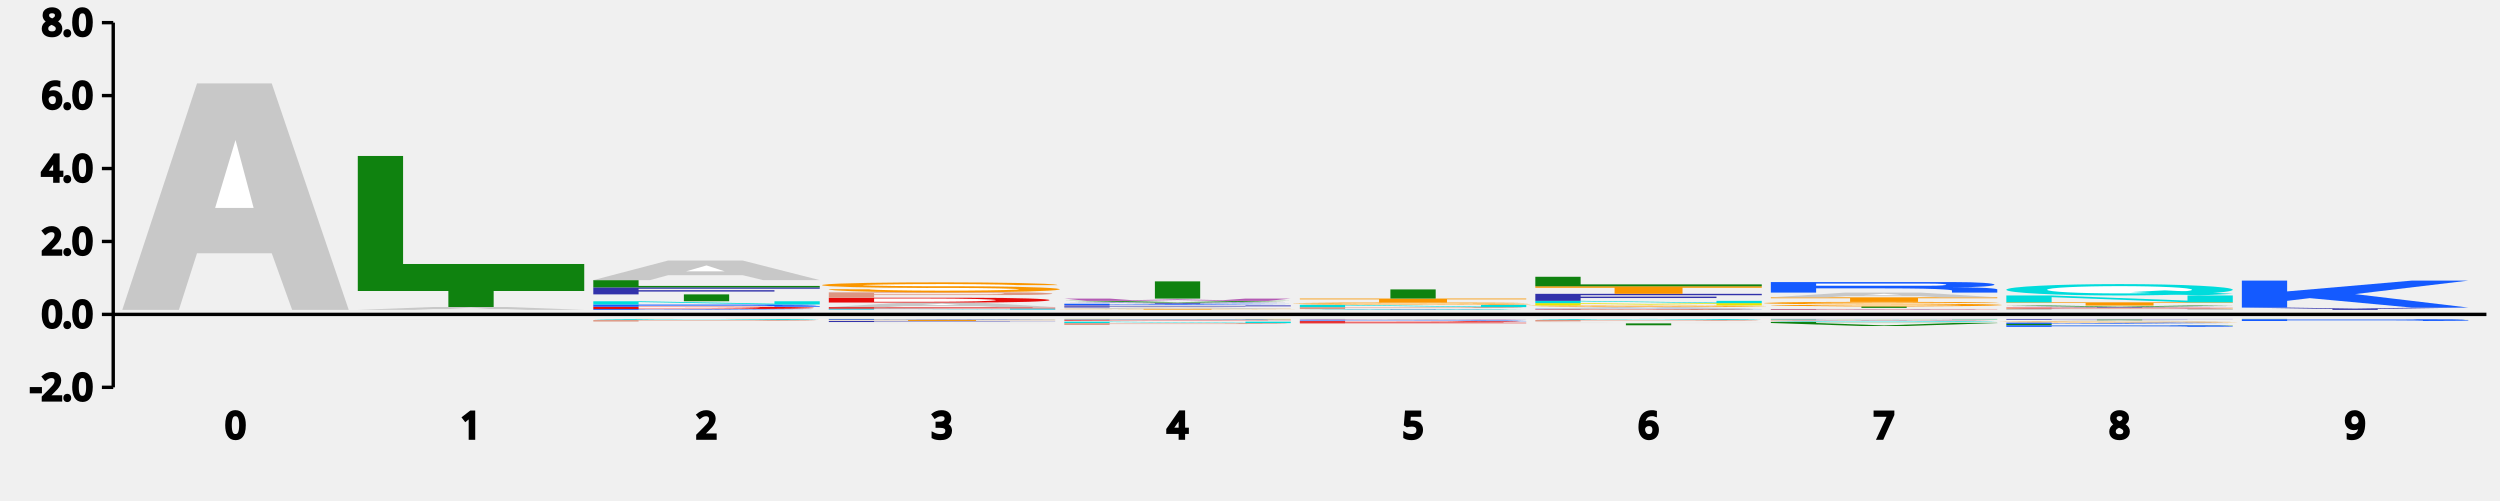
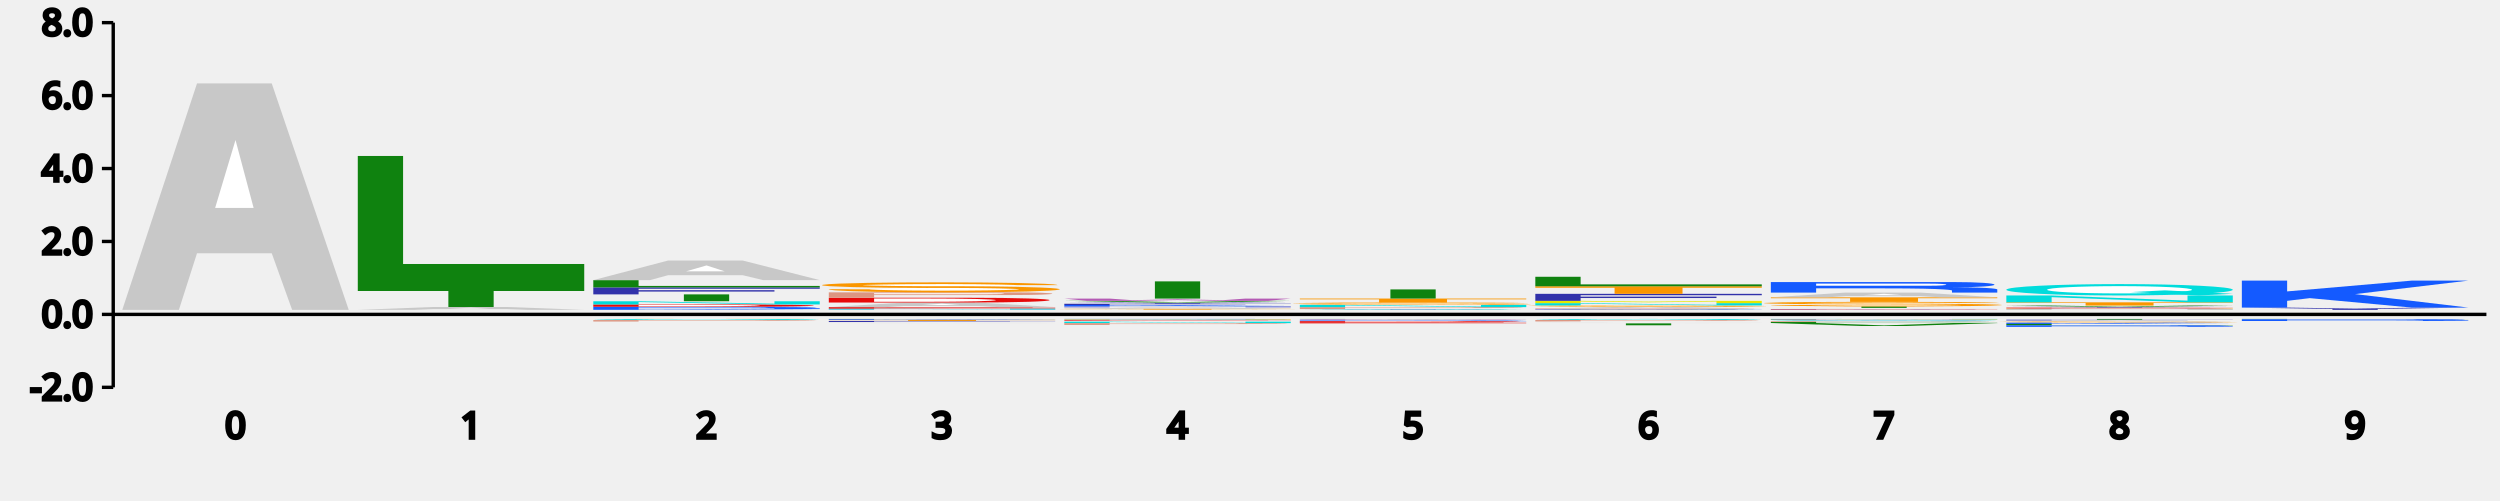
<svg xmlns="http://www.w3.org/2000/svg" baseProfile="full" height="100%" version="1.1" viewBox="0 0 1104 221.045" width="100%">
  <defs />
  <g id="0_A" transform="translate(54 36.83582) scale(1 1.0)">
    <path d="M 0 100 L 33 0 L 66 0 L 100 100 L 75 100 L 66 75 L 33 75 L 25 100 L 0 100" fill="#C8C8C8" />
    <path d="M 41 55 L 50 25 L 58 55 L 41 55" fill="white" />
  </g>
  <g id="1_A" transform="translate(158 135.5724) scale(1 0.01263409)">
    <path d="M 0 100 L 33 0 L 66 0 L 100 100 L 75 100 L 66 75 L 33 75 L 25 100 L 0 100" fill="#C8C8C8" />
    <path d="M 41 55 L 50 25 L 58 55 L 41 55" fill="white" />
  </g>
  <g id="1_I" transform="translate(158 128.5046) scale(1 0.07067797)">
    <path d="M 40 0 L 60 0 L 60 100 L 40 100 L 40 0" fill="#0F820F" />
  </g>
  <g id="1_L" transform="translate(158 68.87627) scale(1 0.5962834)">
    <path d="M 0 0 L 0 100 L 100 100 L 100 80 L 20 80 L 20 0 L 0 0" fill="#0F820F" />
  </g>
  <g id="1_G" transform="translate(158 140.8358) scale(1 0.003283269)">
    <path d="M 100 28 C 100 -13 0 -13 0 50 C 0 113 100 113 100 72 L 100 48 L 55 48 L 55 72 L 75 72 C 75 90 30 90 30 50 C 30 10 75 5 75 28 L 100 28" fill="#EBEBEB" />
  </g>
  <g id="2_K" transform="translate(262 136.4715) scale(1 0.003643459)">
    <path d="M 0 0 L 20 0 L 20 40 L 75 0 L 100 0 L 50 50 L 100 100 L 75 100 L 30 65 L 20 75 L 20 100 L 0 100 L 0 0" fill="#145AFF" />
  </g>
-   <g id="2_D" transform="translate(262 135.4629) scale(1 0.01008525)">
+   <g id="2_R" transform="translate(262 135.4629) scale(1 0.01008525)">
+     <path d="M 0 0 L 80 0 C 105 0 105 50 80 50 C 100 50 100 70 100 70 L 100 100 L 80 100 L 80 80 C 80 80 80 60 50 60 L 20 60 L 20 100 L 0 100 L 0 0" fill="#145AFF" />
+     <path d="M 20 15 L 70 15 C 80 15 80 35 70 35 L 20 35 L 20 15" fill="white" />
+   </g>
+   <g id="2_D" transform="translate(262 134.4544) scale(1 0.01008525)">
    <path d="M 0 0 L 60 0 C 110 0 110 100 60 100 L 0 100 L 0 0" fill="#E60A0A" />
    <path d="M 20 15 L 40 15 C 85 15 85 85 40 85 L 20 85 L 20 15" fill="white" />
-   </g>
-   <g id="2_R" transform="translate(262 134.4544) scale(1 0.01008525)">
-     <path d="M 0 0 L 80 0 C 105 0 105 50 80 50 C 100 50 100 70 100 70 L 100 100 L 80 100 L 80 80 C 80 80 80 60 50 60 L 20 60 L 20 100 L 0 100 L 0 0" fill="#145AFF" />
-     <path d="M 20 15 L 70 15 C 80 15 80 35 70 35 L 20 35 L 20 15" fill="white" />
  </g>
  <g id="2_N" transform="translate(262 133.0251) scale(1 0.01429313)">
    <path d="M 0 100 L 0 0 L 20 0 L 80 75 L 80 0 L 100 0 L 100 100 L 80 100 L 20 25 L 20 100 L 0 100" fill="#00DCDC" />
  </g>
  <g id="2_I" transform="translate(262 129.9995) scale(1 0.03025575)">
    <path d="M 40 0 L 60 0 L 60 100 L 40 100 L 40 0" fill="#0F820F" />
  </g>
  <g id="2_F" transform="translate(262 126.904) scale(1 0.03095495)">
    <path d="M 0 0 L 100 0 L 100 20 L 20 20 L 20 40 L 80 40 L 80 60 L 20 60 L 20 100 L 0 100 L 0 0" fill="#3232AA" />
  </g>
  <g id="2_L" transform="translate(262 123.6995) scale(1 0.03204582)">
    <path d="M 0 0 L 0 100 L 100 100 L 100 80 L 20 80 L 20 0 L 0 0" fill="#0F820F" />
  </g>
  <g id="2_A" transform="translate(262 115.0543) scale(1 0.08645118)">
    <path d="M 0 100 L 33 0 L 66 0 L 100 100 L 75 100 L 66 75 L 33 75 L 25 100 L 0 100" fill="#C8C8C8" />
    <path d="M 41 55 L 50 25 L 58 55 L 41 55" fill="white" />
  </g>
  <g id="2_S" transform="translate(262 140.8358) scale(1 0.0002494947)">
    <path d="M92 26 A43 20 0 1 0 43 46 A42 23 0 1 1 9 68" fill="white" stroke="#FA9600" stroke-width="18" />
  </g>
  <g id="2_Q" transform="translate(262 140.8608) scale(1 0.004872126)">
    <circle cx="50" cy="50" fill="#00DCDC" r="50" />
    <circle cx="50" cy="50" fill="white" r="32" />
    <path d="M 85 100 L 55 70 L 70 55 L 100 85 L 85 100" fill="#00DCDC" />
  </g>
  <g id="2_P" transform="translate(262 141.348) scale(1 0.006504165)">
    <path d="M 0 0 L 80 0 C 105 0 105 50 80 50 L 20 50 L 20 100 L 0 100 L 0 0" fill="#DC9682" />
    <path d="M 20 15 L 70 15 C 80 15 80 35 70 35 L 20 35 L 20 15" fill="white" />
  </g>
  <g id="3_H" transform="translate(366 136.6536) scale(1 0.001821729)">
    <path d="M 0 0 L 20 0 L 20 40 L 80 40 L 80 0 L 100 0 L 100 100 L 80 100 L 80 60 L 20 60 L 20 100 L 0 100 L 0 0" fill="#8282D2" />
  </g>
  <g id="3_N" transform="translate(366 136.2893) scale(1 0.003643459)">
    <path d="M 0 100 L 0 0 L 20 0 L 80 75 L 80 0 L 100 0 L 100 100 L 80 100 L 20 25 L 20 100 L 0 100" fill="#00DCDC" />
  </g>
  <g id="3_E" transform="translate(366 135.626) scale(1 0.00663256)">
    <path d="M 0 0 L 100 0 L 100 20 L 20 20 L 20 40 L 90 40 L 90 60 L 20 60 L 20 80 L 100 80 L 100 100 L 0 100 L 0 0" fill="#E60A0A" />
  </g>
  <g id="3_A" transform="translate(366 133.609) scale(1 0.0201705)">
    <path d="M 0 100 L 33 0 L 66 0 L 100 100 L 75 100 L 66 75 L 33 75 L 25 100 L 0 100" fill="#C8C8C8" />
    <path d="M 41 55 L 50 25 L 58 55 L 41 55" fill="white" />
  </g>
  <g id="3_D" transform="translate(366 131.4769) scale(1 0.02132136)">
    <path d="M 0 0 L 60 0 C 110 0 110 100 60 100 L 0 100 L 0 0" fill="#E60A0A" />
    <path d="M 20 15 L 40 15 C 85 15 85 85 40 85 L 20 85 L 20 15" fill="white" />
  </g>
  <g id="3_P" transform="translate(366 129.1072) scale(1 0.02369667)">
    <path d="M 0 0 L 80 0 C 105 0 105 50 80 50 L 20 50 L 20 100 L 0 100 L 0 0" fill="#DC9682" />
    <path d="M 20 15 L 70 15 C 80 15 80 35 70 35 L 20 35 L 20 15" fill="white" />
  </g>
  <g id="3_S" transform="translate(366 124.793) scale(1 0.043142)">
    <path d="M92 26 A43 20 0 1 0 43 46 A42 23 0 1 1 9 68" fill="white" stroke="#FA9600" stroke-width="18" />
  </g>
  <g id="3_Q" transform="translate(366 140.8358) scale(1 0.0001247474)">
    <circle cx="50" cy="50" fill="#00DCDC" r="50" />
    <circle cx="50" cy="50" fill="white" r="32" />
    <path d="M 85 100 L 55 70 L 70 55 L 100 85 L 85 100" fill="#00DCDC" />
  </g>
  <g id="3_L" transform="translate(366 140.8483) scale(1 0.001399166)">
    <path d="M 0 0 L 0 100 L 100 100 L 100 80 L 20 80 L 20 0 L 0 0" fill="#0F820F" />
  </g>
  <g id="3_K" transform="translate(366 140.9882) scale(1 0.002798332)">
    <path d="M 0 0 L 20 0 L 20 40 L 75 0 L 100 0 L 50 50 L 100 100 L 75 100 L 30 65 L 20 75 L 20 100 L 0 100 L 0 0" fill="#145AFF" />
  </g>
  <g id="3_T" transform="translate(366 141.268) scale(1 0.004620062)">
    <path d="M 0 0 L 0 20 L 35 20 L 35 100 L 65 100 L 65 20 L 100 20 L 100 0 L 0 0" fill="#FA9600" />
  </g>
  <g id="3_F" transform="translate(366 141.73) scale(1 0.004872126)">
    <path d="M 0 0 L 100 0 L 100 20 L 20 20 L 20 40 L 80 40 L 80 60 L 20 60 L 20 100 L 0 100 L 0 0" fill="#3232AA" />
  </g>
  <g id="3_G" transform="translate(366 142.2173) scale(1 0.006566538)">
    <path d="M 100 28 C 100 -13 0 -13 0 50 C 0 113 100 113 100 72 L 100 48 L 55 48 L 55 72 L 75 72 C 75 90 30 90 30 50 C 30 10 75 5 75 28 L 100 28" fill="#EBEBEB" />
  </g>
  <g id="4_S" transform="translate(470 136.6903) scale(1 0.001454811)">
    <path d="M92 26 A43 20 0 1 0 43 46 A42 23 0 1 1 9 68" fill="white" stroke="#FA9600" stroke-width="18" />
  </g>
  <g id="4_T" transform="translate(470 136.326) scale(1 0.003643459)">
    <path d="M 0 0 L 0 20 L 35 20 L 35 100 L 65 100 L 65 20 L 100 20 L 100 0 L 0 0" fill="#FA9600" />
  </g>
  <g id="4_A" transform="translate(470 135.7795) scale(1 0.005465188)">
    <path d="M 0 100 L 33 0 L 66 0 L 100 100 L 75 100 L 66 75 L 33 75 L 25 100 L 0 100" fill="#C8C8C8" />
    <path d="M 41 55 L 50 25 L 58 55 L 41 55" fill="white" />
  </g>
-   <g id="4_F" transform="translate(470 135.233) scale(1 0.005465188)">
-     <path d="M 0 0 L 100 0 L 100 20 L 20 20 L 20 40 L 80 40 L 80 60 L 20 60 L 20 100 L 0 100 L 0 0" fill="#3232AA" />
-   </g>
-   <g id="4_H" transform="translate(470 134.6864) scale(1 0.005465188)">
+   <g id="4_H" transform="translate(470 135.233) scale(1 0.005465188)">
    <path d="M 0 0 L 20 0 L 20 40 L 80 40 L 80 0 L 100 0 L 100 100 L 80 100 L 80 60 L 20 60 L 20 100 L 0 100 L 0 0" fill="#8282D2" />
  </g>
-   <g id="4_K" transform="translate(470 134.1399) scale(1 0.005465188)">
-     <path d="M 0 0 L 20 0 L 20 40 L 75 0 L 100 0 L 50 50 L 100 100 L 75 100 L 30 65 L 20 75 L 20 100 L 0 100 L 0 0" fill="#145AFF" />
+   <g id="4_K" transform="translate(470 134.6864) scale(1 0.005465188)">
+     <path d="M 0 0 L 20 0 L 20 40 L 75 0 L 100 0 L 50 50 L 100 100 L 75 100 L 30 65 L 20 75 L 20 100 L 0 100 L 0 0" fill="#145AFF" />
+   </g>
+   <g id="4_F" transform="translate(470 134.1399) scale(1 0.005465188)">
+     <path d="M 0 0 L 100 0 L 100 20 L 20 20 L 20 40 L 80 40 L 80 60 L 20 60 L 20 100 L 0 100 L 0 0" fill="#3232AA" />
  </g>
  <g id="4_Y" transform="translate(470 133.5934) scale(1 0.005465188)">
    <path d="M 0 0 L 20 0 L 50 45 L 80 0 L 100 0 L 60 60 L 60 100 L 40 100 L 40 60 L 0 0" fill="#3232AA" />
  </g>
  <g id="4_V" transform="translate(470 132.8647) scale(1 0.007286917)">
    <path d="M 0 0 L 20 0 L 50 80 L 80 0 L 100 0 L 60 100 L 40 100 L 0 0" fill="#0F820F" />
  </g>
  <g id="4_W" transform="translate(470 131.8562) scale(1 0.01008525)">
    <path d="M 0 0 L 20 0 L 30 70 L 50 30 L 70 70 L 80 0 L 100 0 L 90 100 L 70 100 L 50 65 L 30 100 L 10 100 L 0 0" fill="#B45AB4" />
  </g>
  <g id="4_I" transform="translate(470 124.2514) scale(1 0.07604748)">
    <path d="M 40 0 L 60 0 L 60 100 L 40 100 L 40 0" fill="#0F820F" />
  </g>
  <g id="4_L" transform="translate(470 140.8358) scale(1 0.0001247474)">
    <path d="M 0 0 L 0 100 L 100 100 L 100 80 L 20 80 L 20 0 L 0 0" fill="#0F820F" />
  </g>
-   <g id="4_M" transform="translate(470 140.8483) scale(1 0.001399166)">
+   <g id="4_R" transform="translate(470 140.8483) scale(1 0.001399166)">
+     <path d="M 0 0 L 80 0 C 105 0 105 50 80 50 C 100 50 100 70 100 70 L 100 100 L 80 100 L 80 80 C 80 80 80 60 50 60 L 20 60 L 20 100 L 0 100 L 0 0" fill="#145AFF" />
+     <path d="M 20 15 L 70 15 C 80 15 80 35 70 35 L 20 35 L 20 15" fill="white" />
+   </g>
+   <g id="4_Q" transform="translate(470 140.9882) scale(1 0.001399166)">
+     <circle cx="50" cy="50" fill="#00DCDC" r="50" />
+     <circle cx="50" cy="50" fill="white" r="32" />
+     <path d="M 85 100 L 55 70 L 70 55 L 100 85 L 85 100" fill="#00DCDC" />
+   </g>
+   <g id="4_M" transform="translate(470 141.1281) scale(1 0.001399166)">
    <path d="M 0 0 L 20 0 L 50 35 L 80 0 L 100 0 L 100 100 L 80 100 L 80 30 L 50 65 L 20 30 L 20 100 L 0 100 L 0 0" fill="#E6E600" />
-   </g>
-   <g id="4_Q" transform="translate(470 140.9882) scale(1 0.001399166)">
-     <circle cx="50" cy="50" fill="#00DCDC" r="50" />
-     <circle cx="50" cy="50" fill="white" r="32" />
-     <path d="M 85 100 L 55 70 L 70 55 L 100 85 L 85 100" fill="#00DCDC" />
-   </g>
-   <g id="4_R" transform="translate(470 141.1281) scale(1 0.001399166)">
-     <path d="M 0 0 L 80 0 C 105 0 105 50 80 50 C 100 50 100 70 100 70 L 100 100 L 80 100 L 80 80 C 80 80 80 60 50 60 L 20 60 L 20 100 L 0 100 L 0 0" fill="#145AFF" />
-     <path d="M 20 15 L 70 15 C 80 15 80 35 70 35 L 20 35 L 20 15" fill="white" />
  </g>
  <g id="4_E" transform="translate(470 141.268) scale(1 0.003283269)">
    <path d="M 0 0 L 100 0 L 100 20 L 20 20 L 20 40 L 90 40 L 90 60 L 20 60 L 20 80 L 100 80 L 100 100 L 0 100 L 0 0" fill="#E60A0A" />
  </g>
  <g id="4_G" transform="translate(470 141.5964) scale(1 0.0045479)">
    <path d="M 100 28 C 100 -13 0 -13 0 50 C 0 113 100 113 100 72 L 100 48 L 55 48 L 55 72 L 75 72 C 75 90 30 90 30 50 C 30 10 75 5 75 28 L 100 28" fill="#EBEBEB" />
  </g>
  <g id="4_N" transform="translate(470 142.0512) scale(1 0.006566538)">
    <path d="M 0 100 L 0 0 L 20 0 L 80 75 L 80 0 L 100 0 L 100 100 L 80 100 L 20 25 L 20 100 L 0 100" fill="#00DCDC" />
  </g>
  <g id="4_P" transform="translate(470 142.7078) scale(1 0.007785907)">
    <path d="M 0 0 L 80 0 C 105 0 105 50 80 50 L 20 50 L 20 100 L 0 100 L 0 0" fill="#DC9682" />
    <path d="M 20 15 L 70 15 C 80 15 80 35 70 35 L 20 35 L 20 15" fill="white" />
  </g>
  <g id="5_Q" transform="translate(574 136.6536) scale(1 0.001821729)">
    <circle cx="50" cy="50" fill="#00DCDC" r="50" />
    <circle cx="50" cy="50" fill="white" r="32" />
    <path d="M 85 100 L 55 70 L 70 55 L 100 85 L 85 100" fill="#00DCDC" />
  </g>
  <g id="5_Y" transform="translate(574 136.4715) scale(1 0.001821729)">
    <path d="M 0 0 L 20 0 L 50 45 L 80 0 L 100 0 L 60 60 L 60 100 L 40 100 L 40 60 L 0 0" fill="#3232AA" />
  </g>
  <g id="5_P" transform="translate(574 135.6306) scale(1 0.008408678)">
    <path d="M 0 0 L 80 0 C 105 0 105 50 80 50 L 20 50 L 20 100 L 0 100 L 0 0" fill="#DC9682" />
    <path d="M 20 15 L 70 15 C 80 15 80 35 70 35 L 20 35 L 20 15" fill="white" />
  </g>
  <g id="5_N" transform="translate(574 134.6221) scale(1 0.01008525)">
    <path d="M 0 100 L 0 0 L 20 0 L 80 75 L 80 0 L 100 0 L 100 100 L 80 100 L 20 25 L 20 100 L 0 100" fill="#00DCDC" />
  </g>
  <g id="5_S" transform="translate(574 133.6136) scale(1 0.01008525)">
    <path d="M92 26 A43 20 0 1 0 43 46 A42 23 0 1 1 9 68" fill="white" stroke="#FA9600" stroke-width="18" />
  </g>
  <g id="5_T" transform="translate(574 131.8369) scale(1 0.01776622)">
    <path d="M 0 0 L 0 20 L 35 20 L 35 100 L 65 100 L 65 20 L 100 20 L 100 0 L 0 0" fill="#FA9600" />
  </g>
  <g id="5_I" transform="translate(574 127.8028) scale(1 0.040341)">
    <path d="M 40 0 L 60 0 L 60 100 L 40 100 L 40 0" fill="#0F820F" />
  </g>
  <g id="5_L" transform="translate(574 140.8358) scale(1 0.0002494947)">
    <path d="M 0 0 L 0 100 L 100 100 L 100 80 L 20 80 L 20 0 L 0 0" fill="#0F820F" />
  </g>
  <g id="5_V" transform="translate(574 140.8608) scale(1 0.0002494947)">
    <path d="M 0 0 L 20 0 L 50 80 L 80 0 L 100 0 L 60 100 L 40 100 L 0 0" fill="#0F820F" />
  </g>
  <g id="5_F" transform="translate(574 140.8857) scale(1 0.001399166)">
    <path d="M 0 0 L 100 0 L 100 20 L 20 20 L 20 40 L 80 40 L 80 60 L 20 60 L 20 100 L 0 100 L 0 0" fill="#3232AA" />
  </g>
  <g id="5_W" transform="translate(574 141.0256) scale(1 0.001399166)">
    <path d="M 0 0 L 20 0 L 30 70 L 50 30 L 70 70 L 80 0 L 100 0 L 90 100 L 70 100 L 50 65 L 30 100 L 10 100 L 0 0" fill="#B45AB4" />
  </g>
  <g id="5_A" transform="translate(574 141.1655) scale(1 0.001655879)">
    <path d="M 0 100 L 33 0 L 66 0 L 100 100 L 75 100 L 66 75 L 33 75 L 25 100 L 0 100" fill="#C8C8C8" />
    <path d="M 41 55 L 50 25 L 58 55 L 41 55" fill="white" />
  </g>
  <g id="5_G" transform="translate(574 141.3311) scale(1 0.001811347)">
    <path d="M 100 28 C 100 -13 0 -13 0 50 C 0 113 100 113 100 72 L 100 48 L 55 48 L 55 72 L 75 72 C 75 90 30 90 30 50 C 30 10 75 5 75 28 L 100 28" fill="#EBEBEB" />
  </g>
  <g id="5_R" transform="translate(574 141.5123) scale(1 0.003283269)">
    <path d="M 0 0 L 80 0 C 105 0 105 50 80 50 C 100 50 100 70 100 70 L 100 100 L 80 100 L 80 80 C 80 80 80 60 50 60 L 20 60 L 20 100 L 0 100 L 0 0" fill="#145AFF" />
    <path d="M 20 15 L 70 15 C 80 15 80 35 70 35 L 20 35 L 20 15" fill="white" />
  </g>
  <g id="5_D" transform="translate(574 141.8406) scale(1 0.004620062)">
    <path d="M 0 0 L 60 0 C 110 0 110 100 60 100 L 0 100 L 0 0" fill="#E60A0A" />
    <path d="M 20 15 L 40 15 C 85 15 85 85 40 85 L 20 85 L 20 15" fill="white" />
  </g>
  <g id="5_E" transform="translate(574 142.3026) scale(1 0.004872126)">
    <path d="M 0 0 L 100 0 L 100 20 L 20 20 L 20 40 L 90 40 L 90 60 L 20 60 L 20 80 L 100 80 L 100 100 L 0 100 L 0 0" fill="#E60A0A" />
  </g>
  <g id="6_V" transform="translate(678 136.6903) scale(1 0.001454811)">
    <path d="M 0 0 L 20 0 L 50 80 L 80 0 L 100 0 L 60 100 L 40 100 L 0 0" fill="#0F820F" />
  </g>
-   <g id="6_D" transform="translate(678 136.5082) scale(1 0.001821729)">
+   <g id="6_R" transform="translate(678 136.5082) scale(1 0.001821729)">
+     <path d="M 0 0 L 80 0 C 105 0 105 50 80 50 C 100 50 100 70 100 70 L 100 100 L 80 100 L 80 80 C 80 80 80 60 50 60 L 20 60 L 20 100 L 0 100 L 0 0" fill="#145AFF" />
+     <path d="M 20 15 L 70 15 C 80 15 80 35 70 35 L 20 35 L 20 15" fill="white" />
+   </g>
+   <g id="6_D" transform="translate(678 136.326) scale(1 0.001821729)">
    <path d="M 0 0 L 60 0 C 110 0 110 100 60 100 L 0 100 L 0 0" fill="#E60A0A" />
    <path d="M 20 15 L 40 15 C 85 15 85 85 40 85 L 20 85 L 20 15" fill="white" />
  </g>
-   <g id="6_R" transform="translate(678 136.326) scale(1 0.001821729)">
-     <path d="M 0 0 L 80 0 C 105 0 105 50 80 50 C 100 50 100 70 100 70 L 100 100 L 80 100 L 80 80 C 80 80 80 60 50 60 L 20 60 L 20 100 L 0 100 L 0 0" fill="#145AFF" />
-     <path d="M 20 15 L 70 15 C 80 15 80 35 70 35 L 20 35 L 20 15" fill="white" />
-   </g>
  <g id="6_A" transform="translate(678 135.5973) scale(1 0.007286917)">
    <path d="M 0 100 L 33 0 L 66 0 L 100 100 L 75 100 L 66 75 L 33 75 L 25 100 L 0 100" fill="#C8C8C8" />
    <path d="M 41 55 L 50 25 L 58 55 L 41 55" fill="white" />
  </g>
  <g id="6_S" transform="translate(678 134.8686) scale(1 0.007286917)">
    <path d="M92 26 A43 20 0 1 0 43 46 A42 23 0 1 1 9 68" fill="white" stroke="#FA9600" stroke-width="18" />
  </g>
-   <g id="6_M" transform="translate(678 133.8601) scale(1 0.01008525)">
+   <g id="6_N" transform="translate(678 133.8601) scale(1 0.01008525)">
+     <path d="M 0 100 L 0 0 L 20 0 L 80 75 L 80 0 L 100 0 L 100 100 L 80 100 L 20 25 L 20 100 L 0 100" fill="#00DCDC" />
+   </g>
+   <g id="6_M" transform="translate(678 132.8516) scale(1 0.01008525)">
    <path d="M 0 0 L 20 0 L 50 35 L 80 0 L 100 0 L 100 100 L 80 100 L 80 30 L 50 65 L 20 30 L 20 100 L 0 100 L 0 0" fill="#E6E600" />
-   </g>
-   <g id="6_N" transform="translate(678 132.8516) scale(1 0.01008525)">
-     <path d="M 0 100 L 0 0 L 20 0 L 80 75 L 80 0 L 100 0 L 100 100 L 80 100 L 20 25 L 20 100 L 0 100" fill="#00DCDC" />
  </g>
  <g id="6_F" transform="translate(678 129.7561) scale(1 0.03095495)">
    <path d="M 0 0 L 100 0 L 100 20 L 20 20 L 20 40 L 80 40 L 80 60 L 20 60 L 20 100 L 0 100 L 0 0" fill="#3232AA" />
  </g>
  <g id="6_T" transform="translate(678 126.4208) scale(1 0.03335249)">
    <path d="M 0 0 L 0 20 L 35 20 L 35 100 L 65 100 L 65 20 L 100 20 L 100 0 L 0 0" fill="#FA9600" />
  </g>
  <g id="6_L" transform="translate(678 122.2254) scale(1 0.04195418)">
    <path d="M 0 0 L 0 100 L 100 100 L 100 80 L 20 80 L 20 0 L 0 0" fill="#0F820F" />
  </g>
  <g id="6_K" transform="translate(678 140.8358) scale(1 0.0001247474)">
    <path d="M 0 0 L 20 0 L 20 40 L 75 0 L 100 0 L 50 50 L 100 100 L 75 100 L 30 65 L 20 75 L 20 100 L 0 100 L 0 0" fill="#145AFF" />
  </g>
  <g id="6_Q" transform="translate(678 140.8483) scale(1 0.004620062)">
    <circle cx="50" cy="50" fill="#00DCDC" r="50" />
    <circle cx="50" cy="50" fill="white" r="32" />
    <path d="M 85 100 L 55 70 L 70 55 L 100 85 L 85 100" fill="#00DCDC" />
  </g>
  <g id="6_P" transform="translate(678 141.3103) scale(1 0.006566538)">
    <path d="M 0 0 L 80 0 C 105 0 105 50 80 50 L 20 50 L 20 100 L 0 100 L 0 0" fill="#DC9682" />
    <path d="M 20 15 L 70 15 C 80 15 80 35 70 35 L 20 35 L 20 15" fill="white" />
  </g>
  <g id="6_G" transform="translate(678 141.967) scale(1 0.008388268)">
    <path d="M 100 28 C 100 -13 0 -13 0 50 C 0 113 100 113 100 72 L 100 48 L 55 48 L 55 72 L 75 72 C 75 90 30 90 30 50 C 30 10 75 5 75 28 L 100 28" fill="#EBEBEB" />
  </g>
  <g id="6_I" transform="translate(678 142.8058) scale(1 0.008388268)">
    <path d="M 40 0 L 60 0 L 60 100 L 40 100 L 40 0" fill="#0F820F" />
  </g>
  <g id="7_K" transform="translate(782 136.6903) scale(1 0.001454811)">
    <path d="M 0 0 L 20 0 L 20 40 L 75 0 L 100 0 L 50 50 L 100 100 L 75 100 L 30 65 L 20 75 L 20 100 L 0 100 L 0 0" fill="#145AFF" />
  </g>
  <g id="7_E" transform="translate(782 136.5082) scale(1 0.001821729)">
    <path d="M 0 0 L 100 0 L 100 20 L 20 20 L 20 40 L 90 40 L 90 60 L 20 60 L 20 80 L 100 80 L 100 100 L 0 100 L 0 0" fill="#E60A0A" />
  </g>
  <g id="7_G" transform="translate(782 135.9616) scale(1 0.005465188)">
    <path d="M 100 28 C 100 -13 0 -13 0 50 C 0 113 100 113 100 72 L 100 48 L 55 48 L 55 72 L 75 72 C 75 90 30 90 30 50 C 30 10 75 5 75 28 L 100 28" fill="#EBEBEB" />
  </g>
  <g id="7_I" transform="translate(782 135.3338) scale(1 0.006278661)">
    <path d="M 40 0 L 60 0 L 60 100 L 40 100 L 40 0" fill="#0F820F" />
  </g>
  <g id="7_S" transform="translate(782 133.3167) scale(1 0.0201705)">
    <path d="M92 26 A43 20 0 1 0 43 46 A42 23 0 1 1 9 68" fill="white" stroke="#FA9600" stroke-width="18" />
  </g>
  <g id="7_T" transform="translate(782 131.2997) scale(1 0.0201705)">
    <path d="M 0 0 L 0 20 L 35 20 L 35 100 L 65 100 L 65 20 L 100 20 L 100 0 L 0 0" fill="#FA9600" />
  </g>
  <g id="7_A" transform="translate(782 129.202) scale(1 0.02097709)">
    <path d="M 0 100 L 33 0 L 66 0 L 100 100 L 75 100 L 66 75 L 33 75 L 25 100 L 0 100" fill="#C8C8C8" />
    <path d="M 41 55 L 50 25 L 58 55 L 41 55" fill="white" />
  </g>
  <g id="7_R" transform="translate(782 124.5518) scale(1 0.04650208)">
    <path d="M 0 0 L 80 0 C 105 0 105 50 80 50 C 100 50 100 70 100 70 L 100 100 L 80 100 L 80 80 C 80 80 80 60 50 60 L 20 60 L 20 100 L 0 100 L 0 0" fill="#145AFF" />
    <path d="M 20 15 L 70 15 C 80 15 80 35 70 35 L 20 35 L 20 15" fill="white" />
  </g>
-   <g id="7_F" transform="translate(782 140.8358) scale(1 0.001399166)">
-     <path d="M 0 0 L 100 0 L 100 20 L 20 20 L 20 40 L 80 40 L 80 60 L 20 60 L 20 100 L 0 100 L 0 0" fill="#3232AA" />
+   <g id="7_N" transform="translate(782 140.8358) scale(1 0.001399166)">
+     <path d="M 0 100 L 0 0 L 20 0 L 80 75 L 80 0 L 100 0 L 100 100 L 80 100 L 20 25 L 20 100 L 0 100" fill="#00DCDC" />
  </g>
  <g id="7_M" transform="translate(782 140.9757) scale(1 0.001399166)">
    <path d="M 0 0 L 20 0 L 50 35 L 80 0 L 100 0 L 100 100 L 80 100 L 80 30 L 50 65 L 20 30 L 20 100 L 0 100 L 0 0" fill="#E6E600" />
  </g>
-   <g id="7_N" transform="translate(782 141.1157) scale(1 0.001399166)">
-     <path d="M 0 100 L 0 0 L 20 0 L 80 75 L 80 0 L 100 0 L 100 100 L 80 100 L 20 25 L 20 100 L 0 100" fill="#00DCDC" />
+   <g id="7_F" transform="translate(782 141.1157) scale(1 0.001399166)">
+     <path d="M 0 0 L 100 0 L 100 20 L 20 20 L 20 40 L 80 40 L 80 60 L 20 60 L 20 100 L 0 100 L 0 0" fill="#3232AA" />
  </g>
  <g id="7_W" transform="translate(782 141.2556) scale(1 0.001399166)">
    <path d="M 0 0 L 20 0 L 30 70 L 50 30 L 70 70 L 80 0 L 100 0 L 90 100 L 70 100 L 50 65 L 30 100 L 10 100 L 0 0" fill="#B45AB4" />
  </g>
  <g id="7_Y" transform="translate(782 141.3955) scale(1 0.001399166)">
    <path d="M 0 0 L 20 0 L 50 45 L 80 0 L 100 0 L 60 60 L 60 100 L 40 100 L 40 60 L 0 0" fill="#3232AA" />
  </g>
-   <g id="7_P" transform="translate(782 141.5354) scale(1 0.003283269)">
-     <path d="M 0 0 L 80 0 C 105 0 105 50 80 50 L 20 50 L 20 100 L 0 100 L 0 0" fill="#DC9682" />
-     <path d="M 20 15 L 70 15 C 80 15 80 35 70 35 L 20 35 L 20 15" fill="white" />
-   </g>
-   <g id="7_Q" transform="translate(782 141.8637) scale(1 0.003283269)">
-     <circle cx="50" cy="50" fill="#00DCDC" r="50" />
-     <circle cx="50" cy="50" fill="white" r="32" />
-     <path d="M 85 100 L 55 70 L 70 55 L 100 85 L 85 100" fill="#00DCDC" />
+   <g id="7_Q" transform="translate(782 141.5354) scale(1 0.003283269)">
+     <circle cx="50" cy="50" fill="#00DCDC" r="50" />
+     <circle cx="50" cy="50" fill="white" r="32" />
+     <path d="M 85 100 L 55 70 L 70 55 L 100 85 L 85 100" fill="#00DCDC" />
+   </g>
+   <g id="7_P" transform="translate(782 141.8637) scale(1 0.003283269)">
+     <path d="M 0 0 L 80 0 C 105 0 105 50 80 50 L 20 50 L 20 100 L 0 100 L 0 0" fill="#DC9682" />
+     <path d="M 20 15 L 70 15 C 80 15 80 35 70 35 L 20 35 L 20 15" fill="white" />
  </g>
  <g id="7_L" transform="translate(782 142.1921) scale(1 0.0045479)">
    <path d="M 0 0 L 0 100 L 100 100 L 100 80 L 20 80 L 20 0 L 0 0" fill="#0F820F" />
  </g>
  <g id="7_V" transform="translate(782 142.6468) scale(1 0.01309156)">
    <path d="M 0 0 L 20 0 L 50 80 L 80 0 L 100 0 L 60 100 L 40 100 L 0 0" fill="#0F820F" />
  </g>
  <g id="8_G" transform="translate(886 136.7067) scale(1 0.001291102)">
    <path d="M 100 28 C 100 -13 0 -13 0 50 C 0 113 100 113 100 72 L 100 48 L 55 48 L 55 72 L 75 72 C 75 90 30 90 30 50 C 30 10 75 5 75 28 L 100 28" fill="#EBEBEB" />
  </g>
  <g id="8_H" transform="translate(886 136.5245) scale(1 0.001821729)">
    <path d="M 0 0 L 20 0 L 20 40 L 80 40 L 80 0 L 100 0 L 100 100 L 80 100 L 80 60 L 20 60 L 20 100 L 0 100 L 0 0" fill="#8282D2" />
  </g>
  <g id="8_M" transform="translate(886 136.3424) scale(1 0.001821729)">
    <path d="M 0 0 L 20 0 L 50 35 L 80 0 L 100 0 L 100 100 L 80 100 L 80 30 L 50 65 L 20 30 L 20 100 L 0 100 L 0 0" fill="#E6E600" />
  </g>
  <g id="8_W" transform="translate(886 136.1602) scale(1 0.001821729)">
    <path d="M 0 0 L 20 0 L 30 70 L 50 30 L 70 70 L 80 0 L 100 0 L 90 100 L 70 100 L 50 65 L 30 100 L 10 100 L 0 0" fill="#B45AB4" />
  </g>
  <g id="8_E" transform="translate(886 135.8463) scale(1 0.003139331)">
    <path d="M 0 0 L 100 0 L 100 20 L 20 20 L 20 40 L 90 40 L 90 60 L 20 60 L 20 80 L 100 80 L 100 100 L 0 100 L 0 0" fill="#E60A0A" />
  </g>
  <g id="8_Y" transform="translate(886 135.4819) scale(1 0.003643459)">
    <path d="M 0 0 L 20 0 L 50 45 L 80 0 L 100 0 L 60 60 L 60 100 L 40 100 L 40 60 L 0 0" fill="#3232AA" />
  </g>
  <g id="8_V" transform="translate(886 134.9354) scale(1 0.005465188)">
    <path d="M 0 0 L 20 0 L 50 80 L 80 0 L 100 0 L 60 100 L 40 100 L 0 0" fill="#0F820F" />
  </g>
  <g id="8_T" transform="translate(886 133.5061) scale(1 0.01429313)">
    <path d="M 0 0 L 0 20 L 35 20 L 35 100 L 65 100 L 65 20 L 100 20 L 100 0 L 0 0" fill="#FA9600" />
  </g>
  <g id="8_N" transform="translate(886 130.4805) scale(1 0.03025575)">
    <path d="M 0 100 L 0 0 L 20 0 L 80 75 L 80 0 L 100 0 L 100 100 L 80 100 L 20 25 L 20 100 L 0 100" fill="#00DCDC" />
  </g>
  <g id="8_Q" transform="translate(886 125.4496) scale(1 0.05030942)">
    <circle cx="50" cy="50" fill="#00DCDC" r="50" />
    <circle cx="50" cy="50" fill="white" r="32" />
    <path d="M 85 100 L 55 70 L 70 55 L 100 85 L 85 100" fill="#00DCDC" />
  </g>
  <g id="8_P" transform="translate(886 140.8358) scale(1 0.0001247474)">
    <path d="M 0 0 L 80 0 C 105 0 105 50 80 50 L 20 50 L 20 100 L 0 100 L 0 0" fill="#DC9682" />
    <path d="M 20 15 L 70 15 C 80 15 80 35 70 35 L 20 35 L 20 15" fill="white" />
  </g>
-   <g id="8_F" transform="translate(886 140.8483) scale(1 0.003283269)">
-     <path d="M 0 0 L 100 0 L 100 20 L 20 20 L 20 40 L 80 40 L 80 60 L 20 60 L 20 100 L 0 100 L 0 0" fill="#3232AA" />
-   </g>
-   <g id="8_I" transform="translate(886 141.1766) scale(1 0.003283269)">
-     <path d="M 40 0 L 60 0 L 60 100 L 40 100 L 40 0" fill="#0F820F" />
+   <g id="8_I" transform="translate(886 140.8483) scale(1 0.003283269)">
+     <path d="M 40 0 L 60 0 L 60 100 L 40 100 L 40 0" fill="#0F820F" />
+   </g>
+   <g id="8_F" transform="translate(886 141.1766) scale(1 0.003283269)">
+     <path d="M 0 0 L 100 0 L 100 20 L 20 20 L 20 40 L 80 40 L 80 60 L 20 60 L 20 100 L 0 100 L 0 0" fill="#3232AA" />
  </g>
  <g id="8_A" transform="translate(886 141.5049) scale(1 0.004872126)">
    <path d="M 0 100 L 33 0 L 66 0 L 100 100 L 75 100 L 66 75 L 33 75 L 25 100 L 0 100" fill="#C8C8C8" />
    <path d="M 41 55 L 50 25 L 58 55 L 41 55" fill="white" />
  </g>
  <g id="8_S" transform="translate(886 141.9922) scale(1 0.004872126)">
    <path d="M92 26 A43 20 0 1 0 43 46 A42 23 0 1 1 9 68" fill="white" stroke="#FA9600" stroke-width="18" />
  </g>
  <g id="8_K" transform="translate(886 142.4794) scale(1 0.005656958)">
    <path d="M 0 0 L 20 0 L 20 40 L 75 0 L 100 0 L 50 50 L 100 100 L 75 100 L 30 65 L 20 75 L 20 100 L 0 100 L 0 0" fill="#145AFF" />
  </g>
  <g id="8_L" transform="translate(886 143.0451) scale(1 0.006346406)">
    <path d="M 0 0 L 0 100 L 100 100 L 100 80 L 20 80 L 20 0 L 0 0" fill="#0F820F" />
  </g>
  <g id="8_R" transform="translate(886 143.6797) scale(1 0.006504165)">
    <path d="M 0 0 L 80 0 C 105 0 105 50 80 50 C 100 50 100 70 100 70 L 100 100 L 80 100 L 80 80 C 80 80 80 60 50 60 L 20 60 L 20 100 L 0 100 L 0 0" fill="#145AFF" />
    <path d="M 20 15 L 70 15 C 80 15 80 35 70 35 L 20 35 L 20 15" fill="white" />
  </g>
  <g id="9_Y" transform="translate(990 135.8273) scale(1 0.01008525)">
    <path d="M 0 0 L 20 0 L 50 45 L 80 0 L 100 0 L 60 60 L 60 100 L 40 100 L 40 60 L 0 0" fill="#3232AA" />
  </g>
  <g id="9_K" transform="translate(990 123.9187) scale(1 0.1190856)">
    <path d="M 0 0 L 20 0 L 20 40 L 75 0 L 100 0 L 50 50 L 100 100 L 75 100 L 30 65 L 20 75 L 20 100 L 0 100 L 0 0" fill="#145AFF" />
  </g>
  <g id="9_L" transform="translate(990 140.8358) scale(1 0.001399166)">
    <path d="M 0 0 L 0 100 L 100 100 L 100 80 L 20 80 L 20 0 L 0 0" fill="#0F820F" />
  </g>
  <g id="9_R" transform="translate(990 140.9757) scale(1 0.007840957)">
    <path d="M 0 0 L 80 0 C 105 0 105 50 80 50 C 100 50 100 70 100 70 L 100 100 L 80 100 L 80 80 C 80 80 80 60 50 60 L 20 60 L 20 100 L 0 100 L 0 0" fill="#145AFF" />
    <path d="M 20 15 L 70 15 C 80 15 80 35 70 35 L 20 35 L 20 15" fill="white" />
  </g>
  <g id="axes" stroke="#000000" stroke-width="1.5">
    <path d="M 50 138.836 h 1048" />
    <path d="M 50 171.045 v -161.045" />
    <path d="M 50 171.045 h -5.0" />
    <text dominant-baseline="middle" fill="#000000" font-family="sans-serif" font-size="12pt" font-weight="normal" text-anchor="end" x="41.0" y="171.045">-2.0</text>
    <path d="M 50 138.836 h -5.0" />
    <text dominant-baseline="middle" fill="#000000" font-family="sans-serif" font-size="12pt" font-weight="normal" text-anchor="end" x="41.0" y="138.836">0.0</text>
    <path d="M 50 106.627 h -5.0" />
    <text dominant-baseline="middle" fill="#000000" font-family="sans-serif" font-size="12pt" font-weight="normal" text-anchor="end" x="41.0" y="106.627">2.0</text>
    <path d="M 50 74.418 h -5.0" />
    <text dominant-baseline="middle" fill="#000000" font-family="sans-serif" font-size="12pt" font-weight="normal" text-anchor="end" x="41.0" y="74.418">4.0</text>
    <path d="M 50 42.209 h -5.0" />
    <text dominant-baseline="middle" fill="#000000" font-family="sans-serif" font-size="12pt" font-weight="normal" text-anchor="end" x="41.0" y="42.209">6.0</text>
    <path d="M 50 10.0 h -5.0" />
    <text dominant-baseline="middle" fill="#000000" font-family="sans-serif" font-size="12pt" font-weight="normal" text-anchor="end" x="41.0" y="10.0">8.0</text>
    <text dominant-baseline="hanging" fill="#000000" font-family="sans-serif" font-size="12pt" font-weight="normal" text-anchor="middle" x="104.0" y="181.045">0</text>
    <text dominant-baseline="hanging" fill="#000000" font-family="sans-serif" font-size="12pt" font-weight="normal" text-anchor="middle" x="208.0" y="181.045">1</text>
    <text dominant-baseline="hanging" fill="#000000" font-family="sans-serif" font-size="12pt" font-weight="normal" text-anchor="middle" x="312.0" y="181.045">2</text>
    <text dominant-baseline="hanging" fill="#000000" font-family="sans-serif" font-size="12pt" font-weight="normal" text-anchor="middle" x="416.0" y="181.045">3</text>
    <text dominant-baseline="hanging" fill="#000000" font-family="sans-serif" font-size="12pt" font-weight="normal" text-anchor="middle" x="520.0" y="181.045">4</text>
    <text dominant-baseline="hanging" fill="#000000" font-family="sans-serif" font-size="12pt" font-weight="normal" text-anchor="middle" x="624.0" y="181.045">5</text>
    <text dominant-baseline="hanging" fill="#000000" font-family="sans-serif" font-size="12pt" font-weight="normal" text-anchor="middle" x="728.0" y="181.045">6</text>
    <text dominant-baseline="hanging" fill="#000000" font-family="sans-serif" font-size="12pt" font-weight="normal" text-anchor="middle" x="832.0" y="181.045">7</text>
    <text dominant-baseline="hanging" fill="#000000" font-family="sans-serif" font-size="12pt" font-weight="normal" text-anchor="middle" x="936.0" y="181.045">8</text>
    <text dominant-baseline="hanging" fill="#000000" font-family="sans-serif" font-size="12pt" font-weight="normal" text-anchor="middle" x="1040.0" y="181.045">9</text>
  </g>
</svg>
